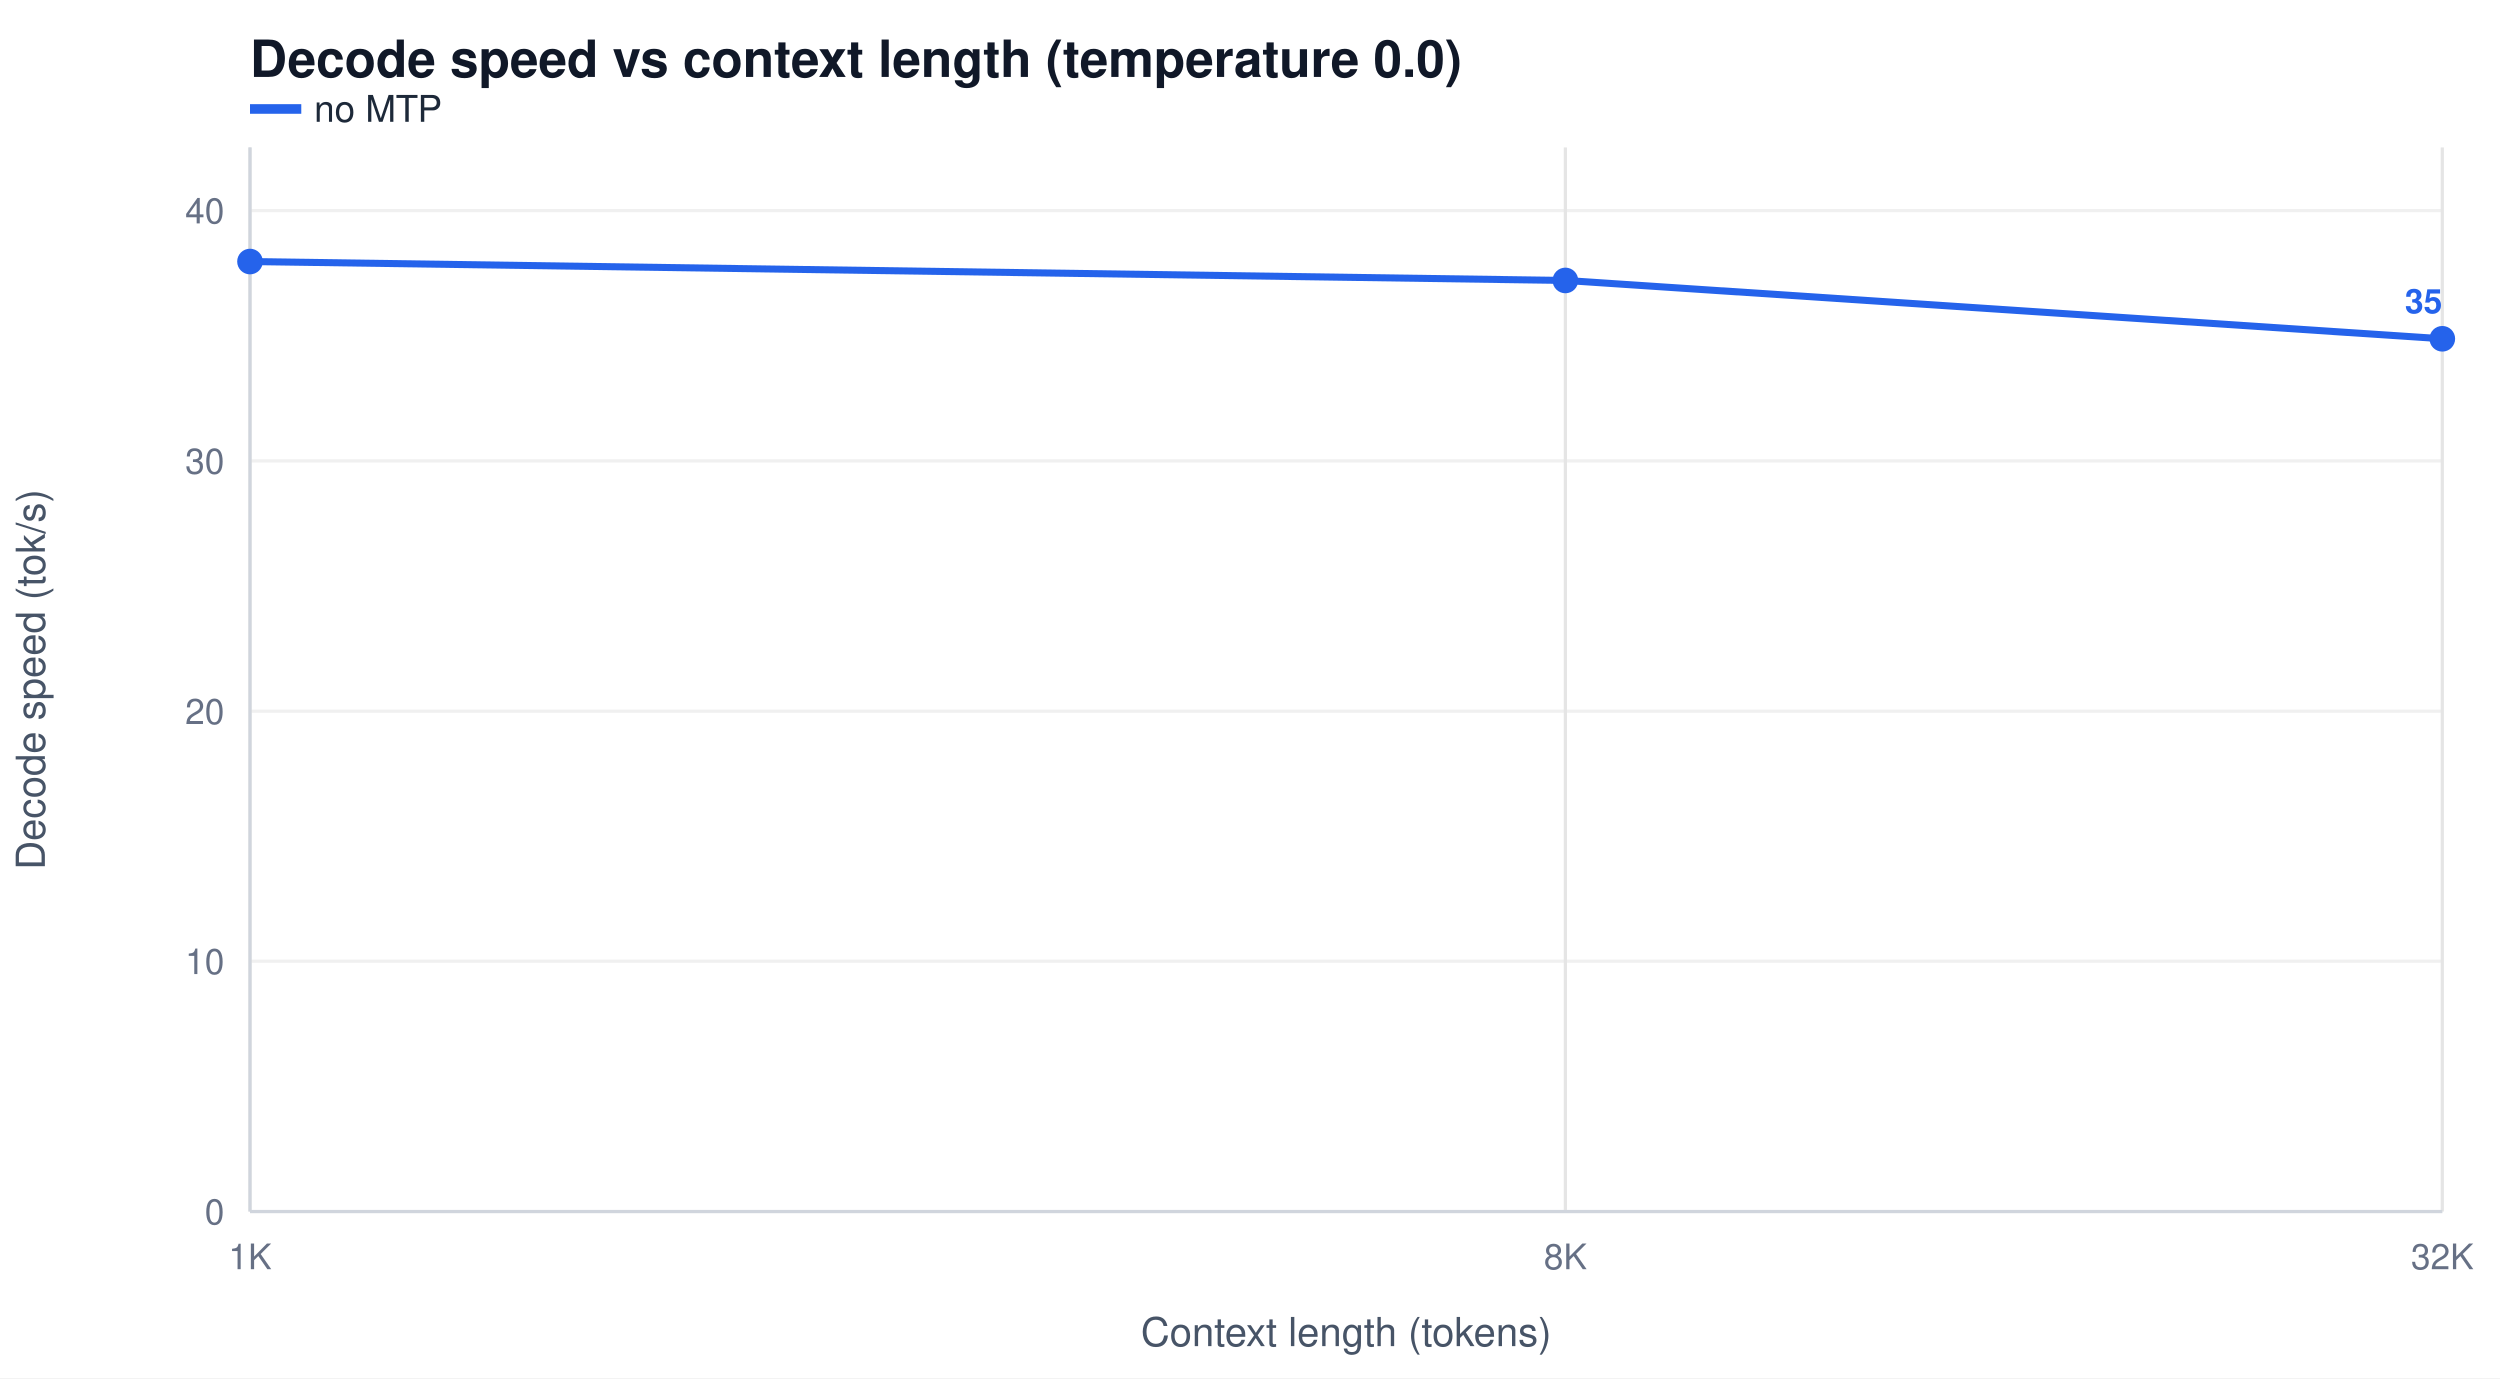
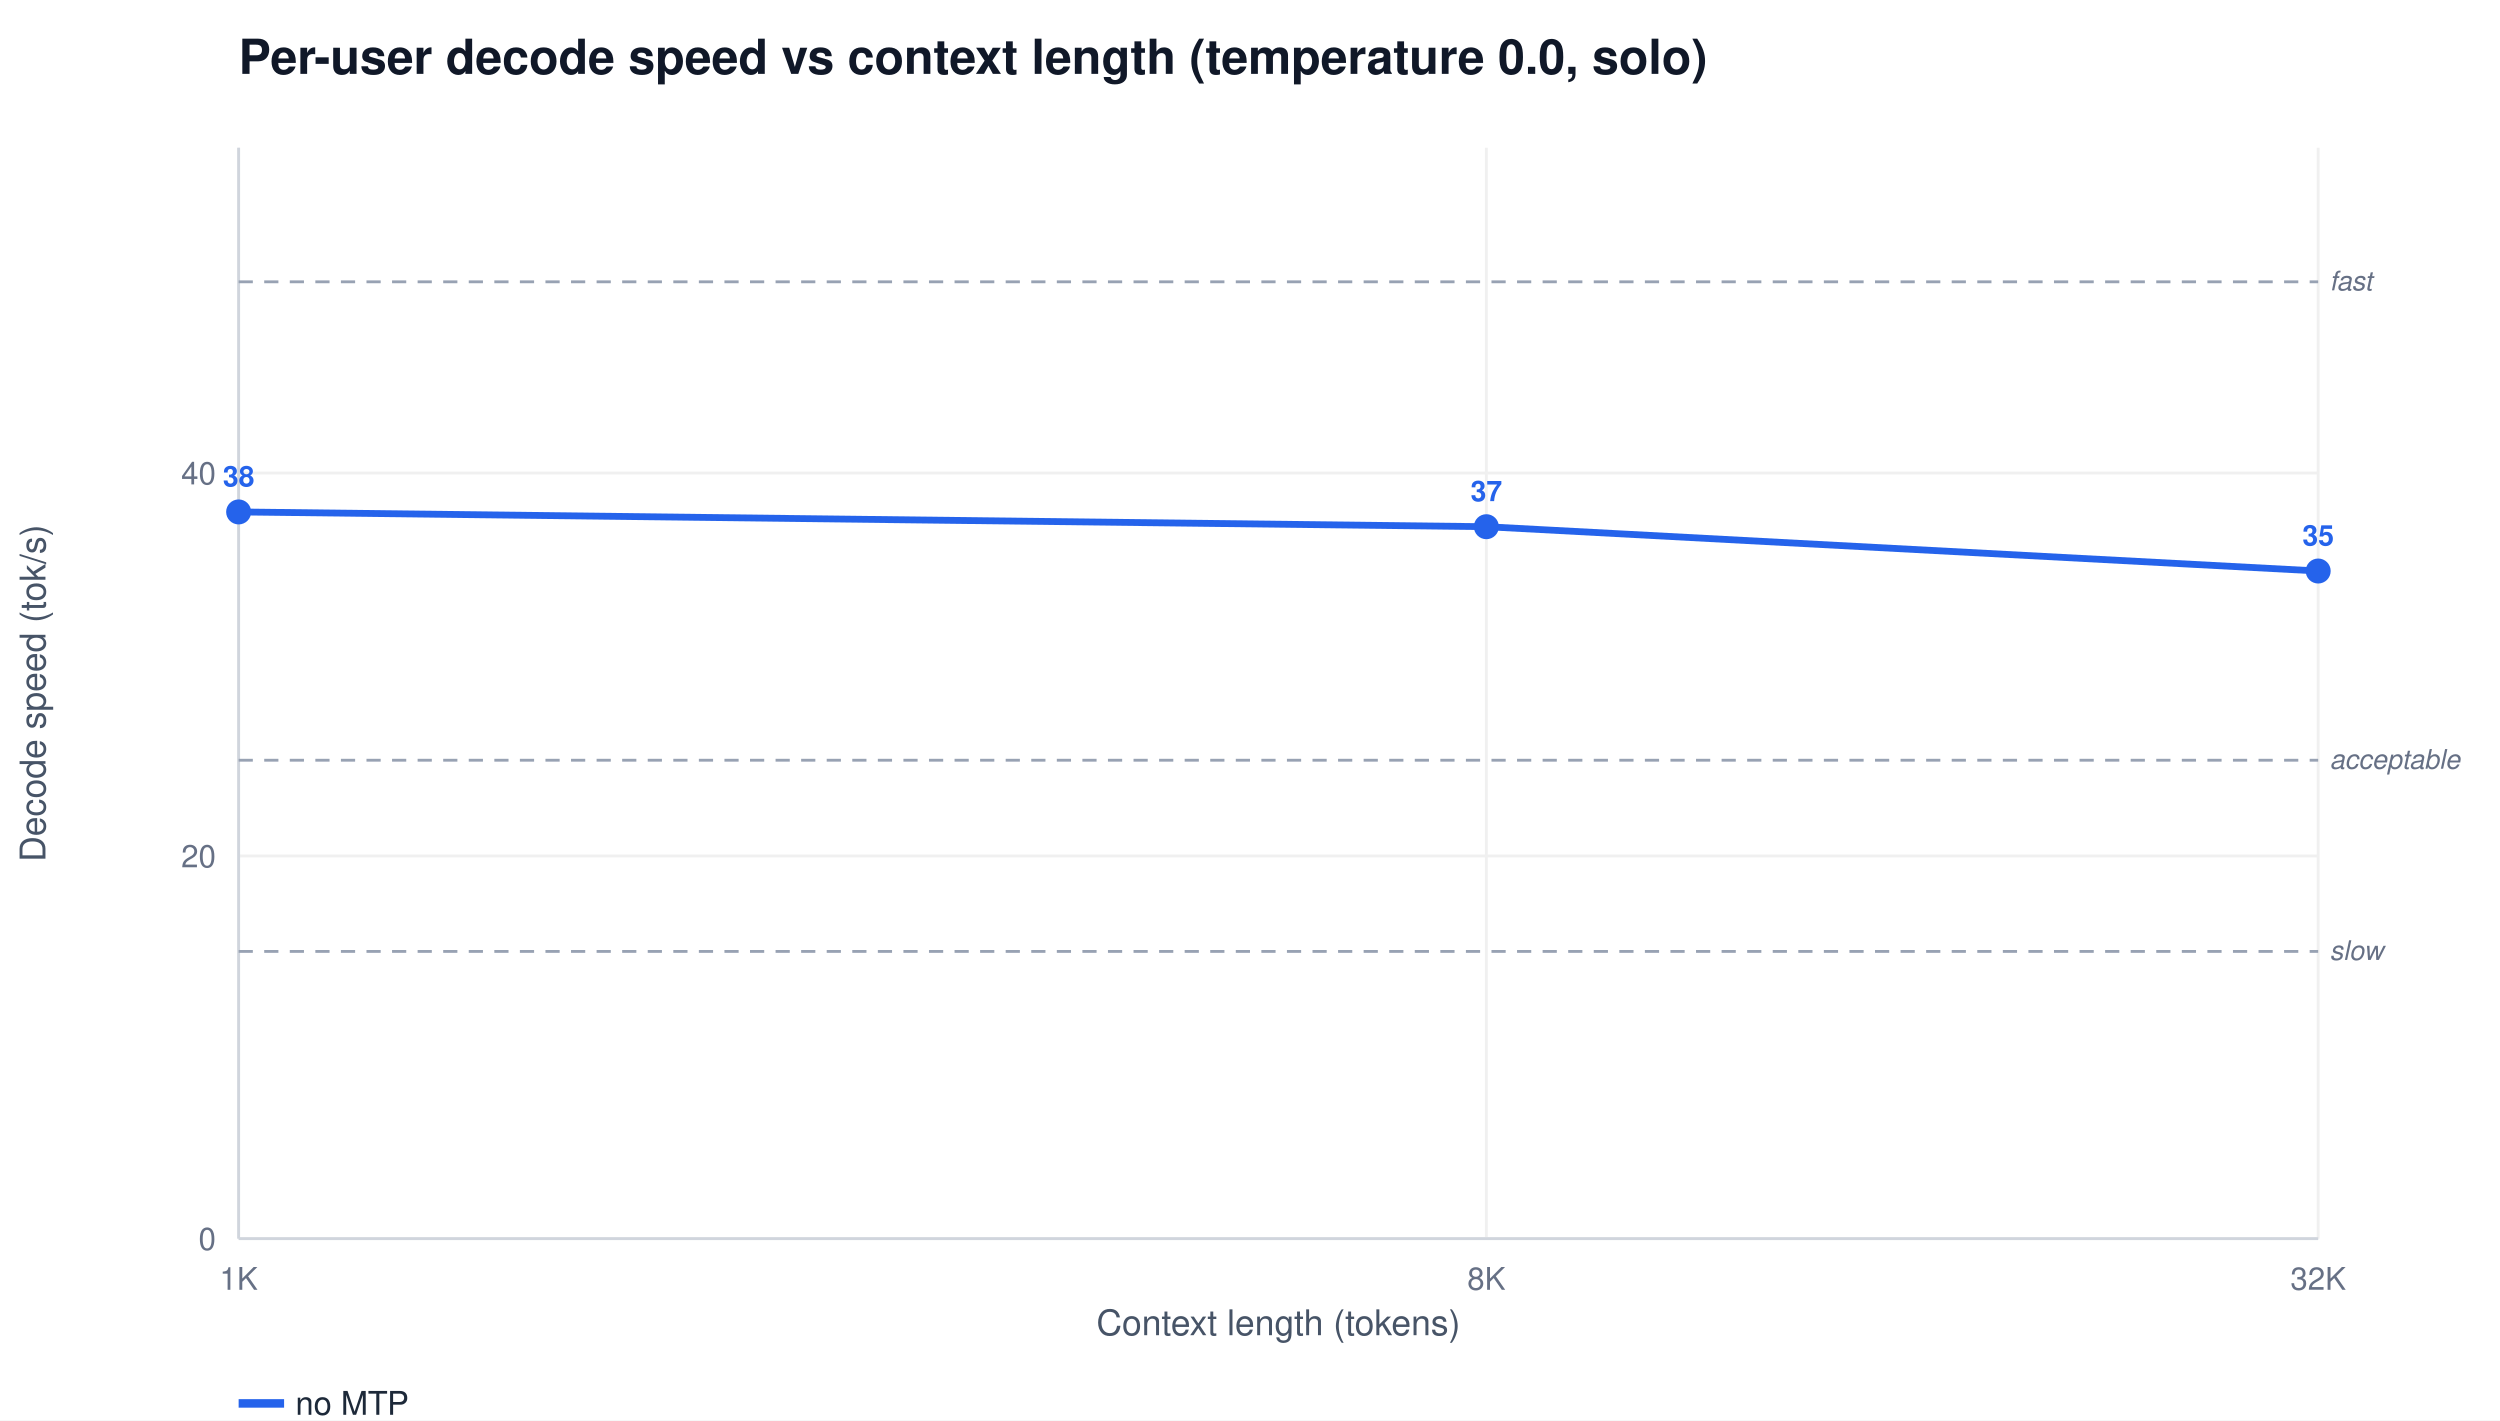
- <svg xmlns="http://www.w3.org/2000/svg" width="780" height="430" viewBox="0 0 780 430" font-family="Segoe UI, Helvetica, Arial, sans-serif">
-   <rect width="780" height="430" fill="#ffffff" />
-   <text x="78" y="24" font-size="16" font-weight="600" fill="#101828">Decode speed vs context length (temperature 0.0)</text>
-   <line x1="78" y1="378.0" x2="762" y2="378.0" stroke="#f0f0f0" stroke-width="1" />
-   <text x="70" y="382.0" font-size="11" fill="#667085" text-anchor="end">0</text>
-   <line x1="78" y1="299.9" x2="762" y2="299.9" stroke="#f0f0f0" stroke-width="1" />
-   <text x="70" y="303.9" font-size="11" fill="#667085" text-anchor="end">10</text>
-   <line x1="78" y1="221.9" x2="762" y2="221.9" stroke="#f0f0f0" stroke-width="1" />
-   <text x="70" y="225.9" font-size="11" fill="#667085" text-anchor="end">20</text>
-   <line x1="78" y1="143.8" x2="762" y2="143.8" stroke="#f0f0f0" stroke-width="1" />
-   <text x="70" y="147.8" font-size="11" fill="#667085" text-anchor="end">30</text>
-   <line x1="78" y1="65.7" x2="762" y2="65.7" stroke="#f0f0f0" stroke-width="1" />
-   <text x="70" y="69.7" font-size="11" fill="#667085" text-anchor="end">40</text>
-   <line x1="78.0" y1="46" x2="78.0" y2="378" stroke="#e5e5e5" stroke-width="1" />
-   <text x="78.0" y="396" font-size="11" fill="#667085" text-anchor="middle">1K</text>
-   <line x1="488.4" y1="46" x2="488.4" y2="378" stroke="#e5e5e5" stroke-width="1" />
-   <text x="488.4" y="396" font-size="11" fill="#667085" text-anchor="middle">8K</text>
-   <line x1="762.0" y1="46" x2="762.0" y2="378" stroke="#e5e5e5" stroke-width="1" />
-   <text x="762.0" y="396" font-size="11" fill="#667085" text-anchor="middle">32K</text>
-   <line x1="78" y1="378" x2="762" y2="378" stroke="#d0d5dd" stroke-width="1" />
-   <line x1="78" y1="46" x2="78" y2="378" stroke="#d0d5dd" stroke-width="1" />
-   <polyline points="78.0,81.6 488.4,87.5 762.0,105.7" fill="none" stroke="#2563eb" stroke-width="2.2" />
-   <circle cx="78.0" cy="81.6" r="4" fill="#2563eb" />
-   <circle cx="488.4" cy="87.5" r="4" fill="#2563eb" />
-   <circle cx="762.0" cy="105.7" r="4" fill="#2563eb" />
-   <text x="762.0" y="97.7" font-size="10.5" fill="#2563eb" text-anchor="end" font-weight="600">35</text>
-   <line x1="78" y1="34" x2="94" y2="34" stroke="#2563eb" stroke-width="3" />
-   <text x="98" y="38" font-size="11.5" fill="#1d2939">no MTP</text>
-   <text x="420" y="420" font-size="12.5" fill="#475467" text-anchor="middle">Context length (tokens)</text>
-   <text x="14" y="212" font-size="12.5" fill="#475467" text-anchor="middle" transform="rotate(-90 14 212)">Decode speed (tok/s)</text>
+ <svg xmlns="http://www.w3.org/2000/svg" width="880" height="500" viewBox="0 0 880 500" font-family="Segoe UI, Helvetica, Arial, sans-serif">
+   <rect width="880" height="500" fill="#ffffff" />
+   <text x="84" y="26" font-size="17" font-weight="600" fill="#101828">Per-user decode speed vs context length (temperature 0.0, solo)</text>
+   <line x1="84" y1="436.0" x2="816" y2="436.0" stroke="#f0f0f0" stroke-width="1" />
+   <text x="76" y="440.0" font-size="11" fill="#667085" text-anchor="end">0</text>
+   <line x1="84" y1="301.3" x2="816" y2="301.3" stroke="#f0f0f0" stroke-width="1" />
+   <text x="76" y="305.3" font-size="11" fill="#667085" text-anchor="end">20</text>
+   <line x1="84" y1="166.5" x2="816" y2="166.5" stroke="#f0f0f0" stroke-width="1" />
+   <text x="76" y="170.5" font-size="11" fill="#667085" text-anchor="end">40</text>
+   <line x1="84.0" y1="52" x2="84.0" y2="436" stroke="#f0f0f0" stroke-width="1" />
+   <text x="84.0" y="454" font-size="11" fill="#667085" text-anchor="middle">1K</text>
+   <line x1="523.2" y1="52" x2="523.2" y2="436" stroke="#f0f0f0" stroke-width="1" />
+   <text x="523.2" y="454" font-size="11" fill="#667085" text-anchor="middle">8K</text>
+   <line x1="816.0" y1="52" x2="816.0" y2="436" stroke="#f0f0f0" stroke-width="1" />
+   <text x="816.0" y="454" font-size="11" fill="#667085" text-anchor="middle">32K</text>
+   <line x1="84" y1="436" x2="816" y2="436" stroke="#d0d5dd" stroke-width="1" />
+   <line x1="84" y1="52" x2="84" y2="436" stroke="#d0d5dd" stroke-width="1" />
+   <line x1="84" y1="334.9" x2="816" y2="334.9" stroke="#98a2b3" stroke-width="1" stroke-dasharray="5 4" />
+   <text x="820" y="337.9" font-size="9.5" fill="#667085" font-style="italic">slow</text>
+   <line x1="84" y1="267.6" x2="816" y2="267.6" stroke="#98a2b3" stroke-width="1" stroke-dasharray="5 4" />
+   <text x="820" y="270.6" font-size="9.5" fill="#667085" font-style="italic">acceptable</text>
+   <line x1="84" y1="99.2" x2="816" y2="99.2" stroke="#98a2b3" stroke-width="1" stroke-dasharray="5 4" />
+   <text x="820" y="102.2" font-size="9.5" fill="#667085" font-style="italic">fast</text>
+   <polyline points="84.0,180.2 523.2,185.4 816.0,201.0" fill="none" stroke="#2563eb" stroke-width="2.4" />
+   <circle cx="84.0" cy="180.2" r="4.4" fill="#2563eb" />
+   <circle cx="523.2" cy="185.4" r="4.4" fill="#2563eb" />
+   <circle cx="816.0" cy="201.0" r="4.4" fill="#2563eb" />
+   <text x="84.0" y="171.2" font-size="10" fill="#2563eb" text-anchor="middle" font-weight="600">38</text>
+   <text x="523.2" y="176.4" font-size="10" fill="#2563eb" text-anchor="middle" font-weight="600">37</text>
+   <text x="816.0" y="192.0" font-size="10" fill="#2563eb" text-anchor="middle" font-weight="600">35</text>
+   <line x1="84" y1="494" x2="100" y2="494" stroke="#2563eb" stroke-width="3" />
+   <text x="104" y="498" font-size="11.5" fill="#1d2939">no MTP</text>
+   <text x="450" y="470" font-size="12.5" fill="#475467" text-anchor="middle">Context length (tokens)</text>
+   <text x="16" y="244" font-size="12.5" fill="#475467" text-anchor="middle" transform="rotate(-90 16 244)">Decode speed (tok/s)</text>
</svg>
